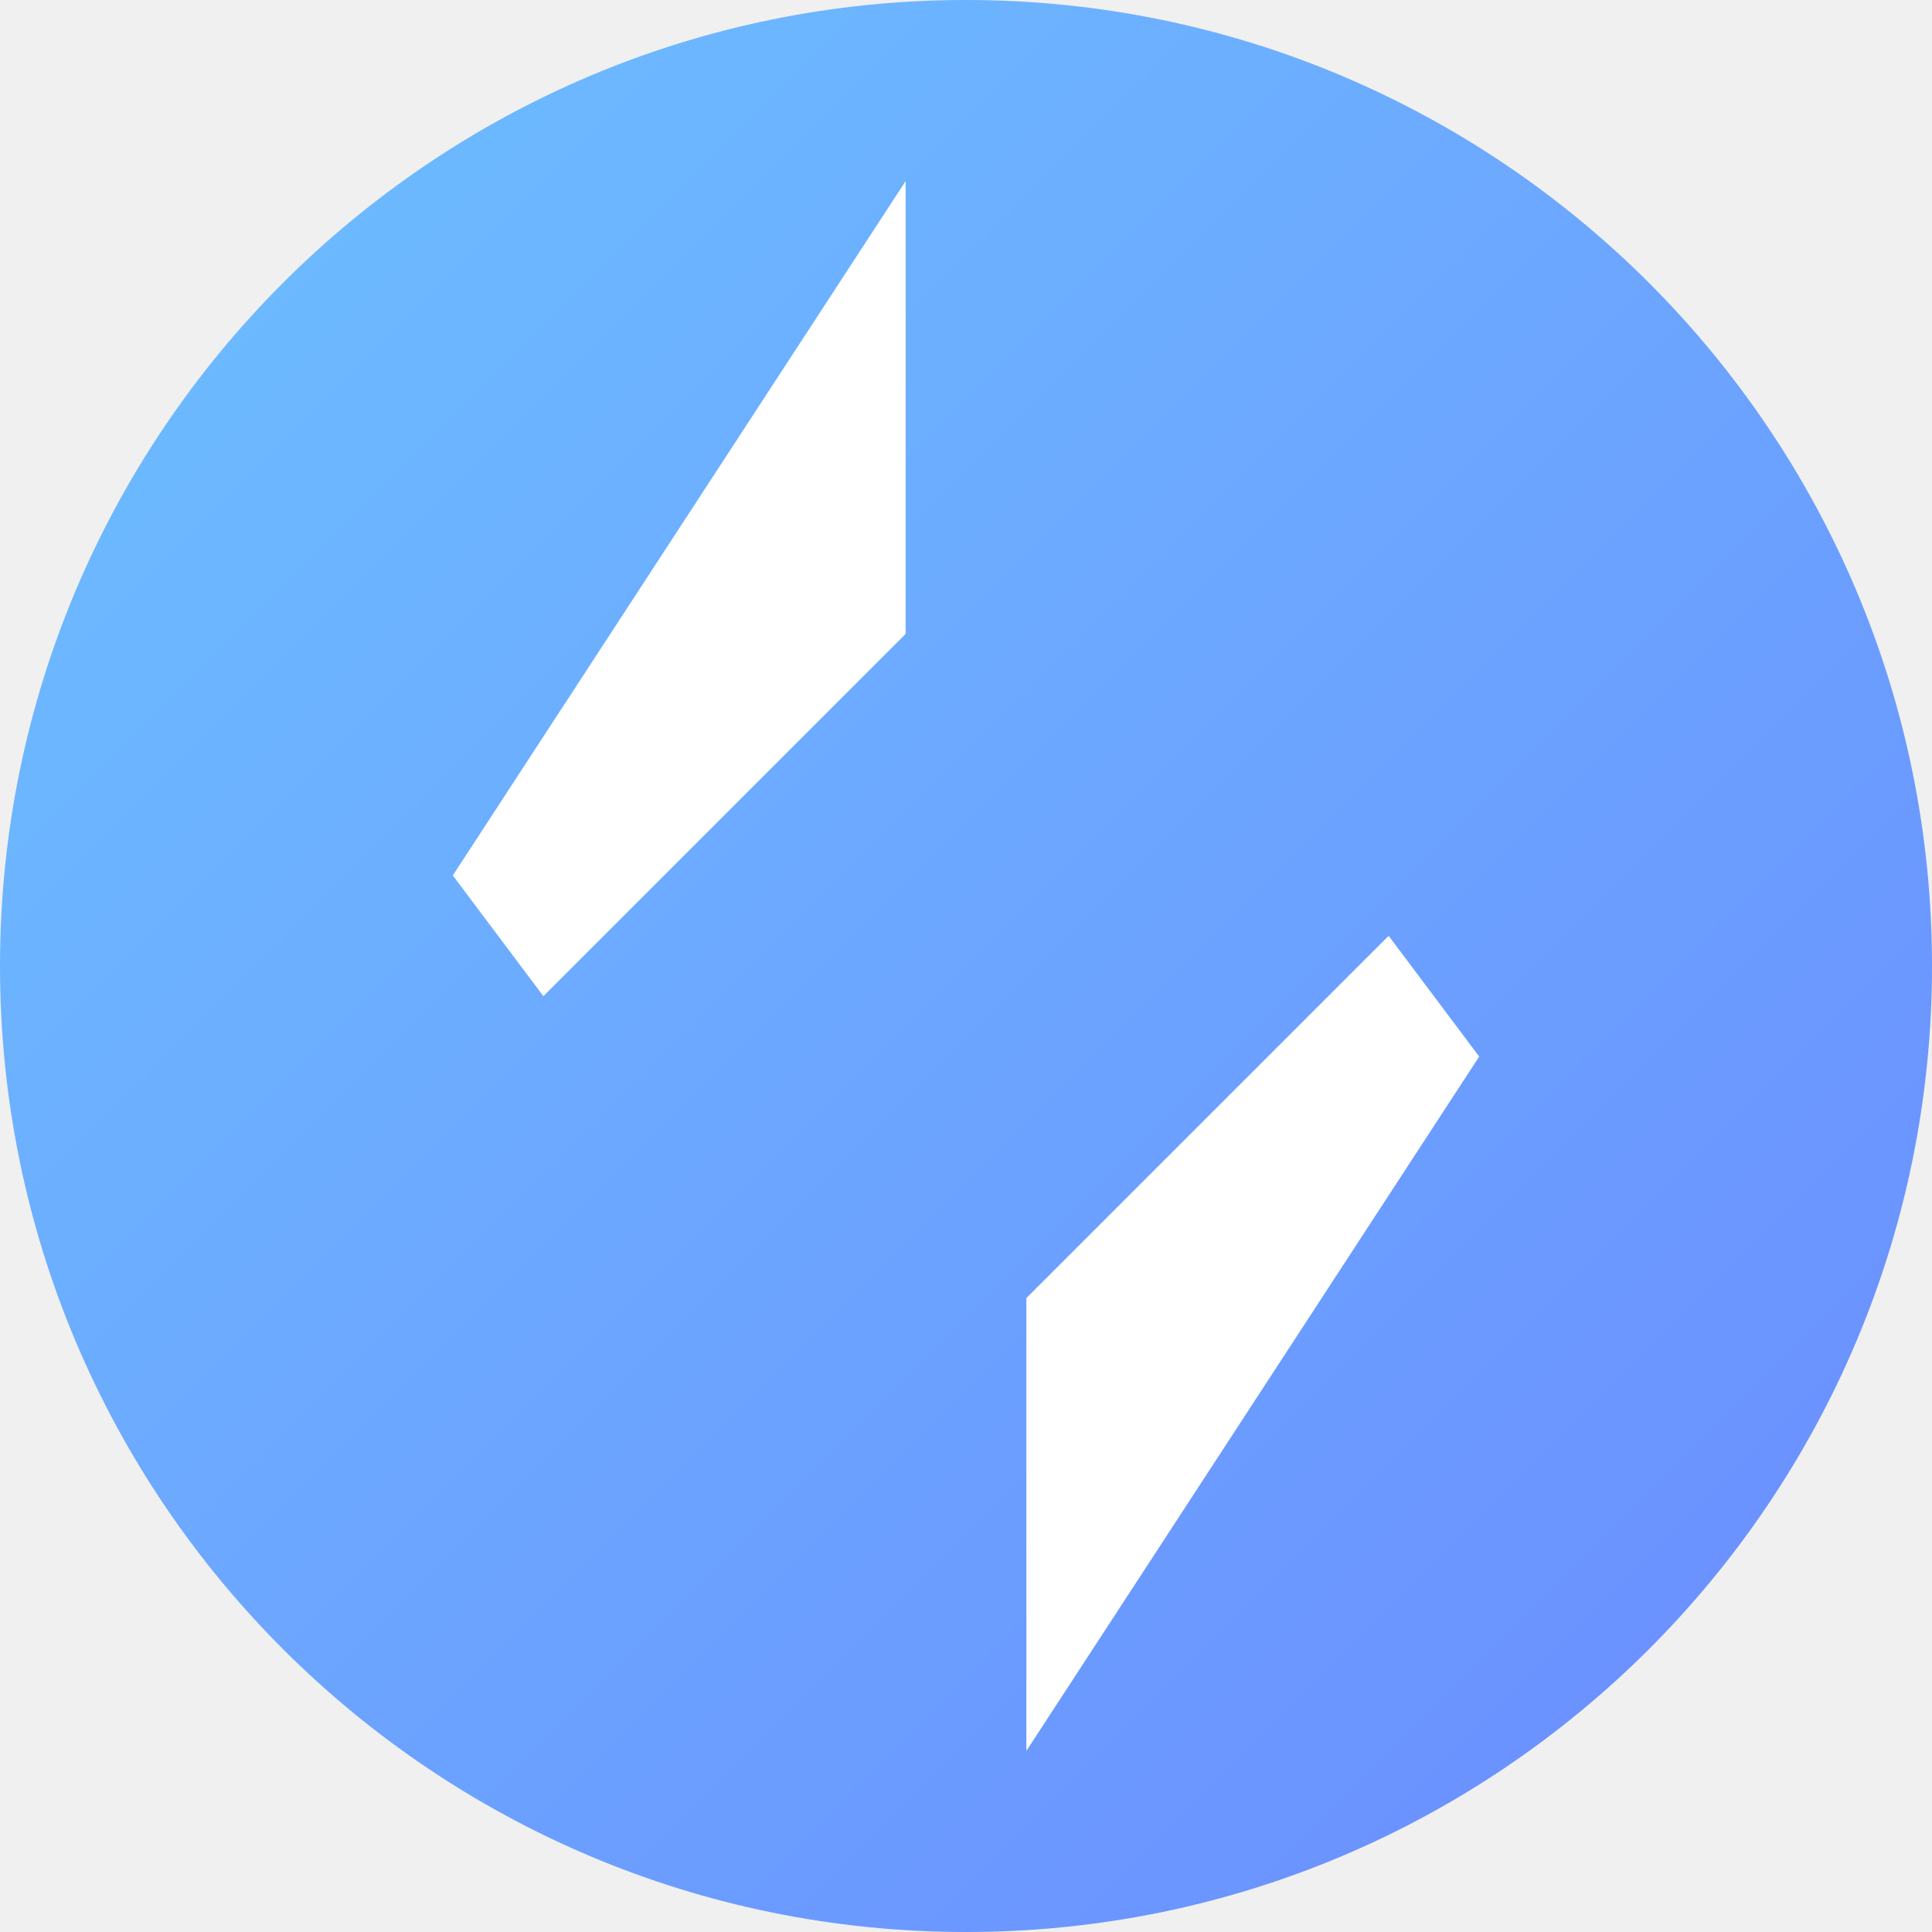
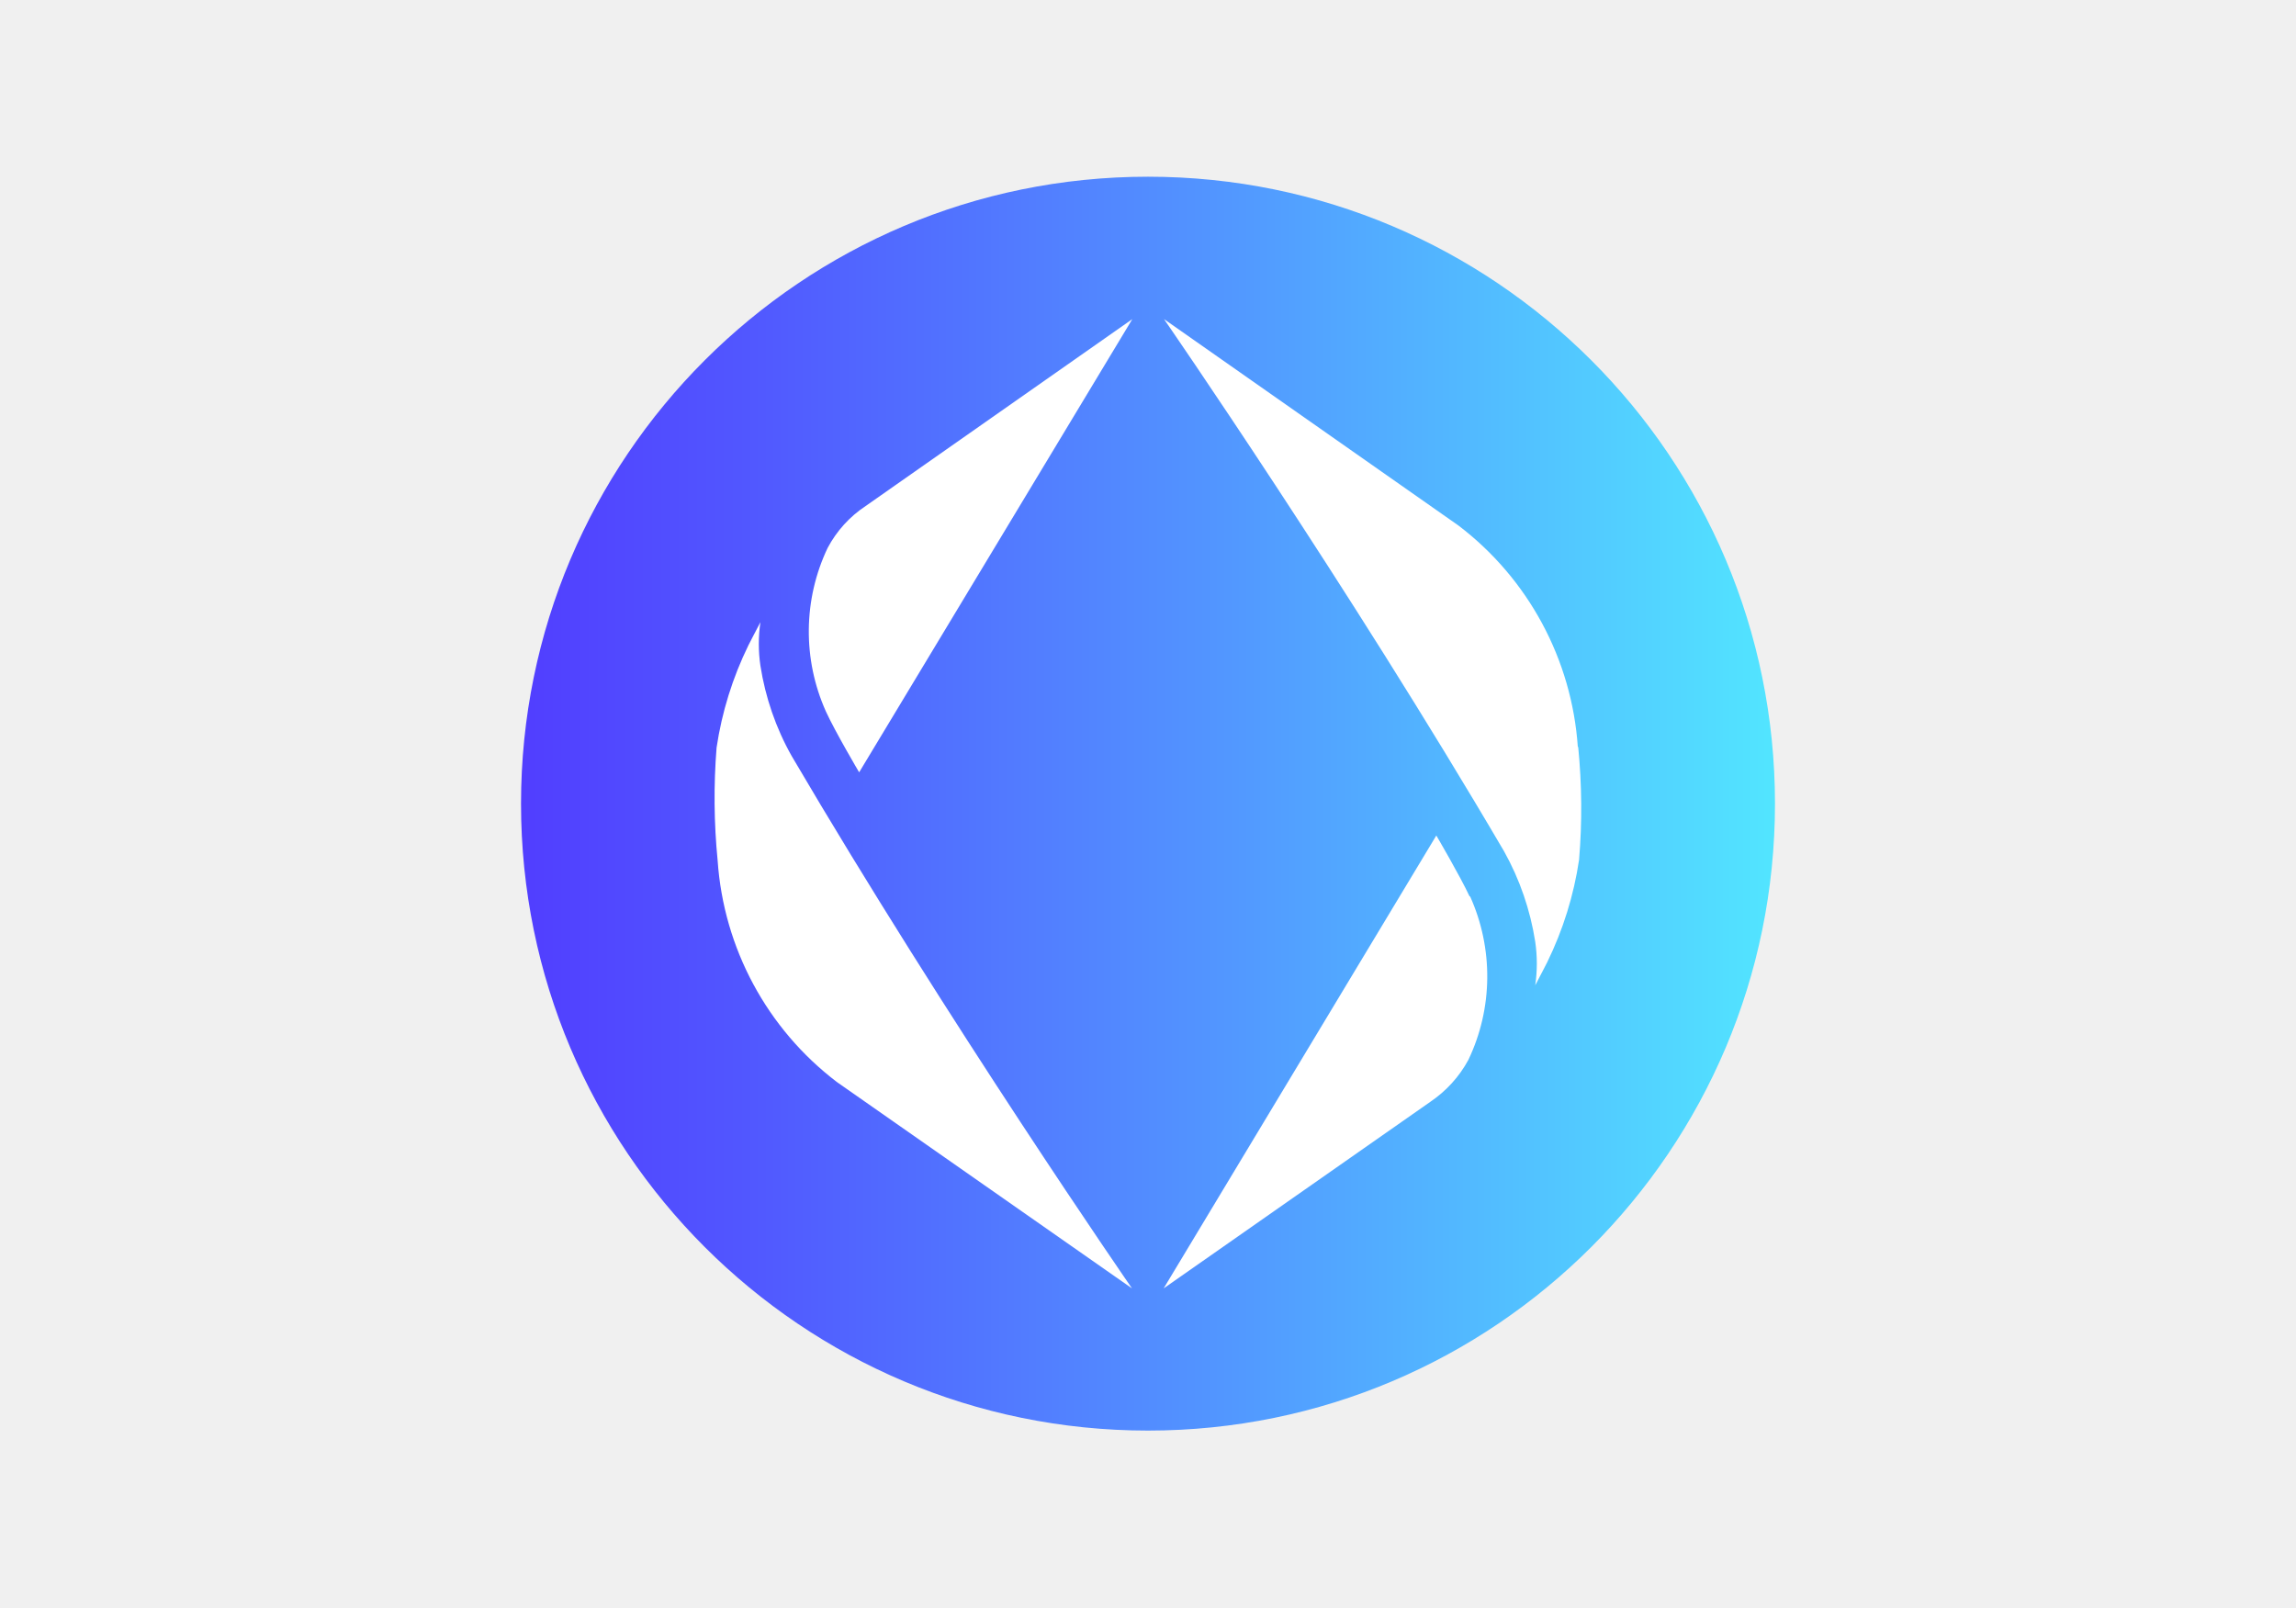
- <svg xmlns="http://www.w3.org/2000/svg" width="256" height="256" viewBox="0 0 256 256" role="img" aria-label="ENS logo">
-   <defs>
-     <linearGradient id="g" x1="0%" y1="0%" x2="100%" y2="100%">
-       <stop offset="0%" stop-color="#6CC1FF" />
-       <stop offset="100%" stop-color="#6B8AFF" />
-     </linearGradient>
-     <clipPath id="c">
-       <circle cx="128" cy="128" r="128" />
-     </clipPath>
-   </defs>
-   <g clip-path="url(#c)">
-     <rect width="256" height="256" fill="url(#g)" />
-     <g fill="#ffffff" transform="translate(128 128)">
-       <path d="M-68,-12 L-8,-104 L-8,-44 L-56,4 Z" />
-       <path d="M68,12 L8,104 L8,44 L56,-4 Z" />
-     </g>
-   </g>
+ <svg xmlns="http://www.w3.org/2000/svg" version="1.0" id="Layer_1" x="0px" y="0px" viewBox="0 0 1304.4 913.3" style="enable-background:new 0 0 1304.4 913.3;" xml:space="preserve">
+   <style type="text/css">
+ 	.st0{fill:url(#SVGID_1_);}
+ 	.st1{fill:#FFFFFF;}
+ </style>
+   <linearGradient id="SVGID_1_" gradientUnits="userSpaceOnUse" x1="295.945" y1="456.139" x2="1008.444" y2="456.139" gradientTransform="matrix(1 0 0 -1 0 912.7778)">
+     <stop offset="0" style="stop-color:#513EFF" />
+     <stop offset="0.18" style="stop-color:#5157FF" />
+     <stop offset="0.57" style="stop-color:#5298FF" />
+     <stop offset="1" style="stop-color:#52E5FF" />
+   </linearGradient>
+   <circle class="st0" cx="652.2" cy="456.6" r="356.2" />
+   <path class="st1" d="M470.2,311.3c5.1-9.6,12.5-17.8,21.6-23.8l151.5-106.2L488.1,438.8c0,0-13.6-23-18.9-34.6  C455.9,374.5,456.3,340.5,470.2,311.3L470.2,311.3z M407.7,488.9c3.4,49.8,28.1,95.7,67.8,125.9L643.1,732  c0,0-104.8-151.6-193.3-302.4c-9-15.9-15-33.4-17.8-51.4c-1.2-8.2-1.2-16.5,0-24.7c-2.3,4.3-6.8,13.1-6.8,13.1  c-9,18.4-15.1,38-18.1,58.2C405.4,446.1,405.6,467.5,407.7,488.9z M834.9,509.3c-5.4-11.6-18.9-34.6-18.9-34.6L661.1,732L812.6,626  c9-6.1,16.4-14.2,21.6-23.8c14-29.3,14.3-63.3,1-92.9L834.9,509.3z M896.4,424.5c-3.4-49.8-28.1-95.7-67.8-125.9L661.3,181.3  c0,0,104.8,151.6,193.2,302.4c8.9,15.9,14.9,33.4,17.7,51.4c1.2,8.2,1.2,16.5,0,24.7c2.3-4.3,6.8-13.1,6.8-13.1  c9-18.4,15.1-38,18.1-58.2c1.8-21.4,1.6-42.8-0.5-64.2L896.4,424.5z" />
</svg>
